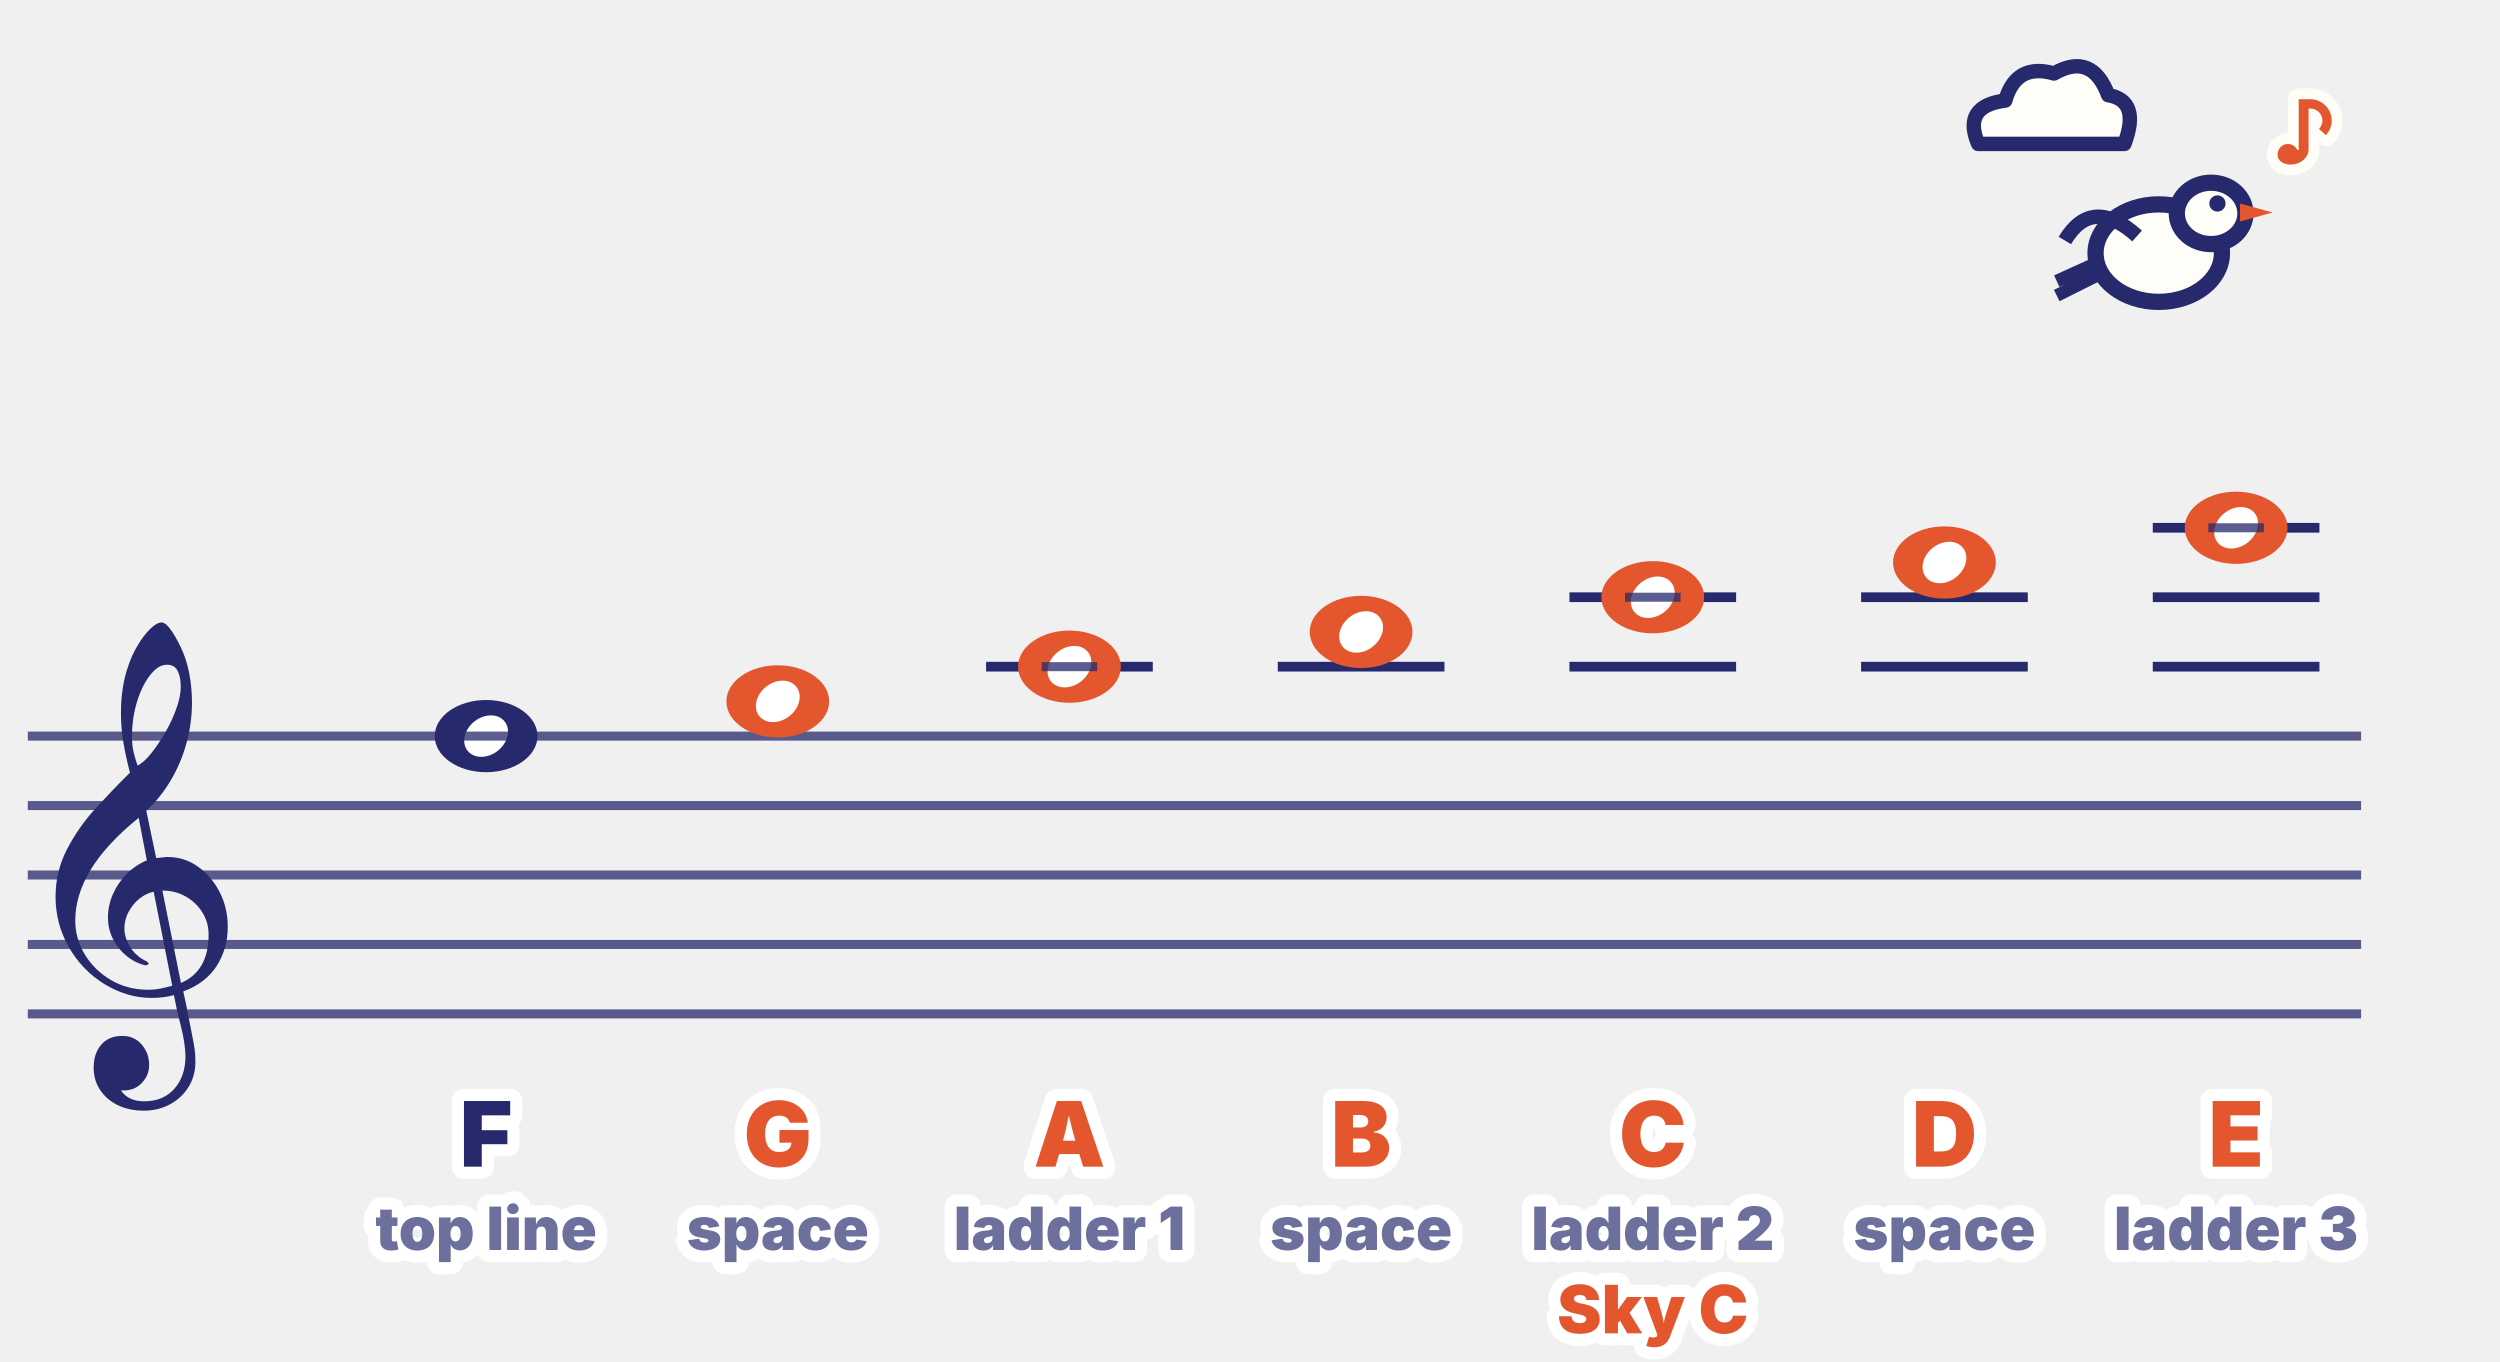
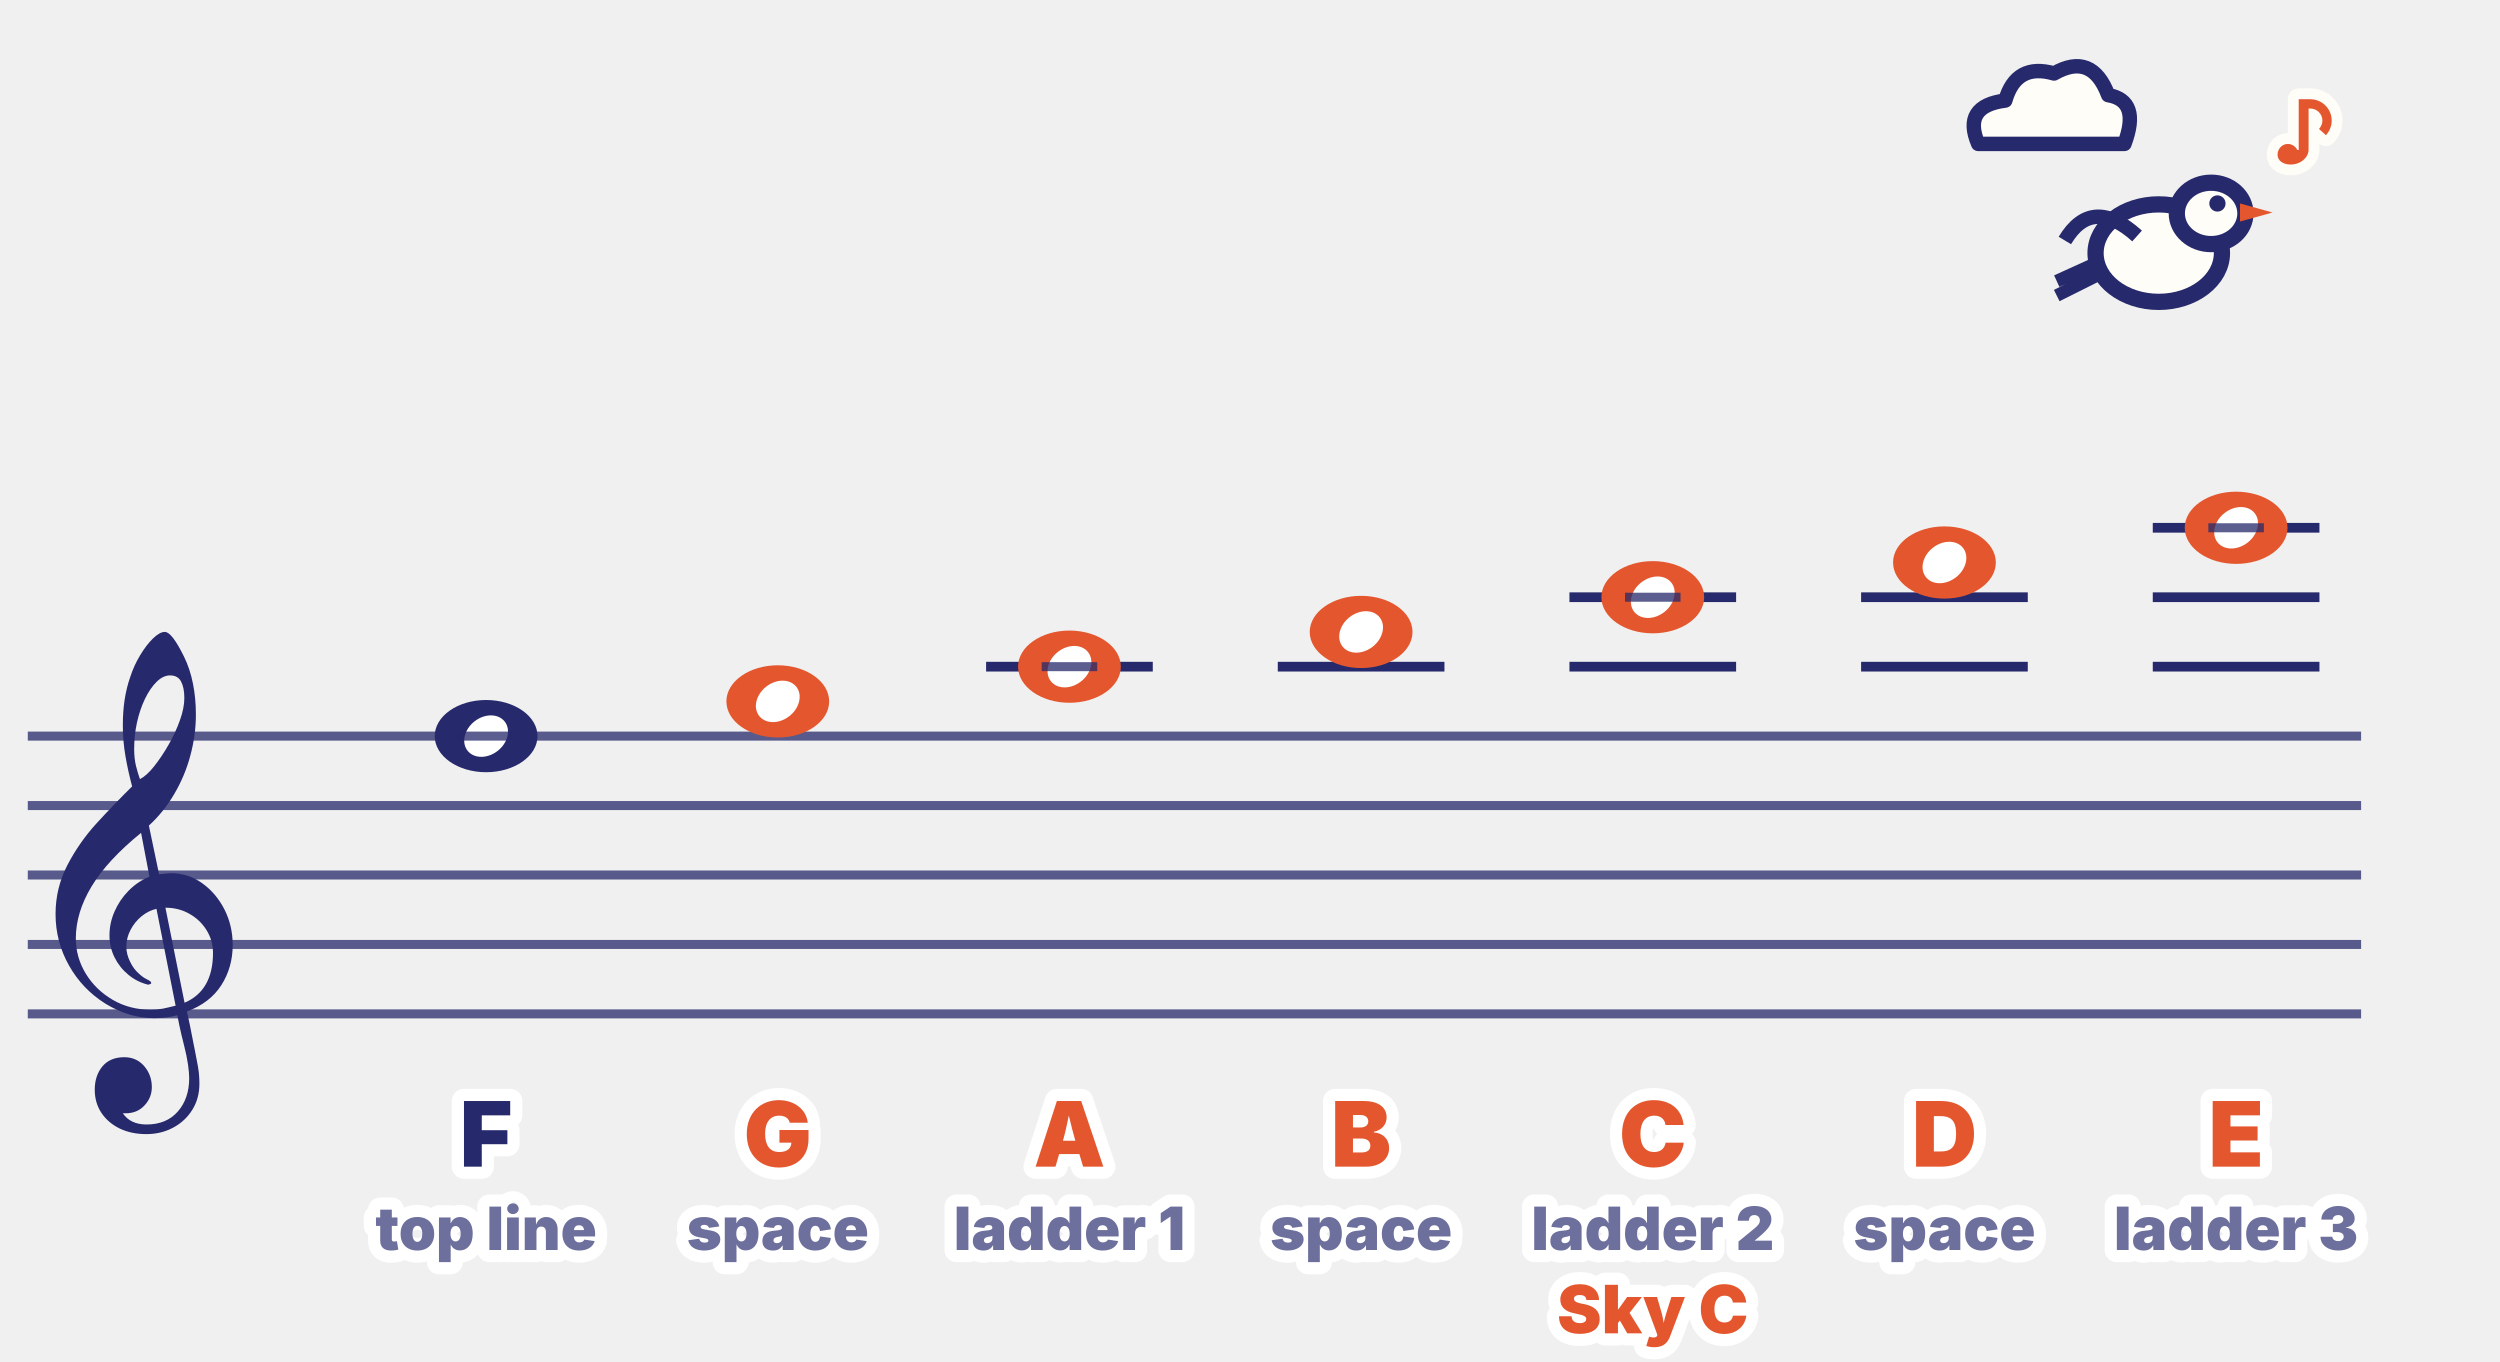
<svg xmlns="http://www.w3.org/2000/svg" viewBox="0 -46 360 196" width="720" height="392">
  <line x1="4" x2="340" y1="100" y2="100" stroke="#26296b" stroke-opacity="0.75" stroke-width="1.3" />
  <line x1="4" x2="340" y1="90" y2="90" stroke="#26296b" stroke-opacity="0.75" stroke-width="1.3" />
  <line x1="4" x2="340" y1="80" y2="80" stroke="#26296b" stroke-opacity="0.75" stroke-width="1.3" />
  <line x1="4" x2="340" y1="70" y2="70" stroke="#26296b" stroke-opacity="0.75" stroke-width="1.3" />
  <line x1="4" x2="340" y1="60" y2="60" stroke="#26296b" stroke-opacity="0.75" stroke-width="1.3" />
-   <g transform="translate(5.970588 97.77941) scale(1.014706)" style="visibility: visible;">
+   <g transform="translate(5.912353 100.6926) scale(1.043824)" style="visibility: visible;">
    <text x="0" y="0" font-size="40" fill="#26296b" style="font-family: &quot;Noto Music&quot;, &quot;Apple Symbols&quot;, &quot;Segoe UI Symbol&quot;, serif;">𝄞</text>
  </g>
  <g>
    <ellipse cx="70" cy="60" rx="7.4" ry="5.2" fill="#26296b" />
    <ellipse cx="70" cy="60" rx="3.4" ry="2.7" transform="rotate(-38 70 60)" fill="#fff" />
    <line x1="66" x2="74" y1="60" y2="60" stroke="#26296b" stroke-opacity="0.75" stroke-width="1.3" />
  </g>
  <g>
    <ellipse cx="112" cy="55" rx="7.4" ry="5.2" fill="#e4572e" />
    <ellipse cx="112" cy="55" rx="3.4" ry="2.7" transform="rotate(-38 112 55)" fill="#fff" />
  </g>
  <g>
    <line x1="142" x2="166" y1="50" y2="50" stroke="#26296b" stroke-width="1.4" />
    <ellipse cx="154" cy="50" rx="7.4" ry="5.2" fill="#e4572e" />
    <ellipse cx="154" cy="50" rx="3.4" ry="2.7" transform="rotate(-38 154 50)" fill="#fff" />
    <line x1="150" x2="158" y1="50" y2="50" stroke="#26296b" stroke-opacity="0.75" stroke-width="1.3" />
  </g>
  <g>
    <line x1="184" x2="208" y1="50" y2="50" stroke="#26296b" stroke-width="1.4" />
    <ellipse cx="196" cy="45" rx="7.4" ry="5.2" fill="#e4572e" />
    <ellipse cx="196" cy="45" rx="3.4" ry="2.7" transform="rotate(-38 196 45)" fill="#fff" />
  </g>
  <g>
    <line x1="226" x2="250" y1="50" y2="50" stroke="#26296b" stroke-width="1.4" />
    <line x1="226" x2="250" y1="40" y2="40" stroke="#26296b" stroke-width="1.4" />
    <ellipse cx="238" cy="40" rx="7.4" ry="5.2" fill="#e4572e" />
    <ellipse cx="238" cy="40" rx="3.4" ry="2.7" transform="rotate(-38 238 40)" fill="#fff" />
    <line x1="234" x2="242" y1="40" y2="40" stroke="#26296b" stroke-opacity="0.75" stroke-width="1.3" />
  </g>
  <g>
    <line x1="268" x2="292" y1="50" y2="50" stroke="#26296b" stroke-width="1.4" />
    <line x1="268" x2="292" y1="40" y2="40" stroke="#26296b" stroke-width="1.4" />
    <ellipse cx="280" cy="35" rx="7.4" ry="5.2" fill="#e4572e" />
    <ellipse cx="280" cy="35" rx="3.4" ry="2.7" transform="rotate(-38 280 35)" fill="#fff" />
  </g>
  <g>
    <line x1="310" x2="334" y1="50" y2="50" stroke="#26296b" stroke-width="1.4" />
    <line x1="310" x2="334" y1="40" y2="40" stroke="#26296b" stroke-width="1.4" />
    <line x1="310" x2="334" y1="30" y2="30" stroke="#26296b" stroke-width="1.4" />
    <ellipse cx="322" cy="30" rx="7.4" ry="5.2" fill="#e4572e" />
    <ellipse cx="322" cy="30" rx="3.4" ry="2.7" transform="rotate(-38 322 30)" fill="#fff" />
    <line x1="318" x2="326" y1="30" y2="30" stroke="#26296b" stroke-opacity="0.75" stroke-width="1.3" />
  </g>
  <g style="font-family: Inter, &quot;Apple SD Gothic Neo&quot;, &quot;Noto Sans KR&quot;, sans-serif; paint-order: stroke; stroke: rgb(255, 255, 255); stroke-width: 3.5; stroke-linejoin: round;">
    <g>
      <text x="70" y="122" font-size="13" font-weight="900" fill="#26296b" text-anchor="middle">F</text>
      <text x="70" y="134" font-size="8.6" font-weight="900" fill="#6d6f9c" text-anchor="middle">top line</text>
    </g>
    <g>
      <text x="112" y="122" font-size="13" font-weight="900" fill="#e4572e" text-anchor="middle">G</text>
      <text x="112" y="134" font-size="8.6" font-weight="900" fill="#6d6f9c" text-anchor="middle">space</text>
    </g>
    <g>
      <text x="154" y="122" font-size="13" font-weight="900" fill="#e4572e" text-anchor="middle">A</text>
      <text x="154" y="134" font-size="8.6" font-weight="900" fill="#6d6f9c" text-anchor="middle">ladder 1</text>
    </g>
    <g>
      <text x="196" y="122" font-size="13" font-weight="900" fill="#e4572e" text-anchor="middle">B</text>
      <text x="196" y="134" font-size="8.6" font-weight="900" fill="#6d6f9c" text-anchor="middle">space</text>
    </g>
    <g>
      <text x="238" y="122" font-size="13" font-weight="900" fill="#e4572e" text-anchor="middle">C</text>
      <text x="238" y="134" font-size="8.6" font-weight="900" fill="#6d6f9c" text-anchor="middle">ladder 2</text>
      <text x="238" y="146" font-size="9.6" font-weight="900" fill="#e4572e" text-anchor="middle">Sky C</text>
    </g>
    <g>
      <text x="280" y="122" font-size="13" font-weight="900" fill="#e4572e" text-anchor="middle">D</text>
      <text x="280" y="134" font-size="8.6" font-weight="900" fill="#6d6f9c" text-anchor="middle">space</text>
    </g>
    <g>
      <text x="322" y="122" font-size="13" font-weight="900" fill="#e4572e" text-anchor="middle">E</text>
      <text x="322" y="134" font-size="8.6" font-weight="900" fill="#6d6f9c" text-anchor="middle">ladder 3</text>
    </g>
  </g>
  <g transform="translate(282 -44) scale(1.3)">
    <defs>
      <pattern id="penh5" width="3.2" height="3.2" patternUnits="userSpaceOnUse" patternTransform="rotate(40)">
        <rect width="3.2" height="3.2" fill="#fffdf7" />
        <line x1="0" y1="0" x2="0" y2="3.2" stroke="#26296b" stroke-width="1.15" />
      </pattern>
    </defs>
    <g transform="translate(0.2 0.5)">
      <ellipse cx="22" cy="26" rx="7" ry="5.4" fill="#fffdf7" stroke="#26296b" stroke-width="1.8" />
    </g>
    <g transform="translate(0 0.1)">
      <ellipse cx="28" cy="22" rx="3.8" ry="3.4" fill="#fffdf7" stroke="#26296b" stroke-width="1.8" />
    </g>
    <g transform="translate(-0.2 -0.4)">
      <path d="M31.4,21.4 L35,22.4 L31.4,23.4 Z" fill="#e4572e" stroke-linejoin="round" />
    </g>
    <g transform="translate(0.1 0)">
      <ellipse cx="28.6" cy="21" rx="0.9" ry="0.9" fill="#26296b" />
    </g>
    <g transform="translate(-0.2 0.1)">
      <path d="M20,24.5 Q15,20 12,25" fill="none" stroke="#26296b" stroke-width="1.6" stroke-linejoin="round" />
    </g>
    <g transform="translate(-0.1 0.2)">
      <path d="M15.4,27.4 L11,29.4 M15.4,28.8 L11,31" fill="none" stroke="#26296b" stroke-width="1.4" stroke-linejoin="round" />
    </g>
    <text x="35" y="16" text-anchor="start" font-size="9" font-weight="800" fill="#e4572e" font-family="Inter,sans-serif" stroke="#fffdf7" stroke-width="2.4" stroke-linejoin="round" paint-order="stroke">♪</text>
    <path d="M2.2,14.4 Q0.4,10.2 5.2,9.6 Q6.4,5.4 10.6,6.6 Q14.8,4.2 16.6,9 Q20.2,9.6 18.4,14.4 Z" fill="#fffdf7" stroke="#26296b" stroke-width="1.6" stroke-linejoin="round" />
  </g>
</svg>
